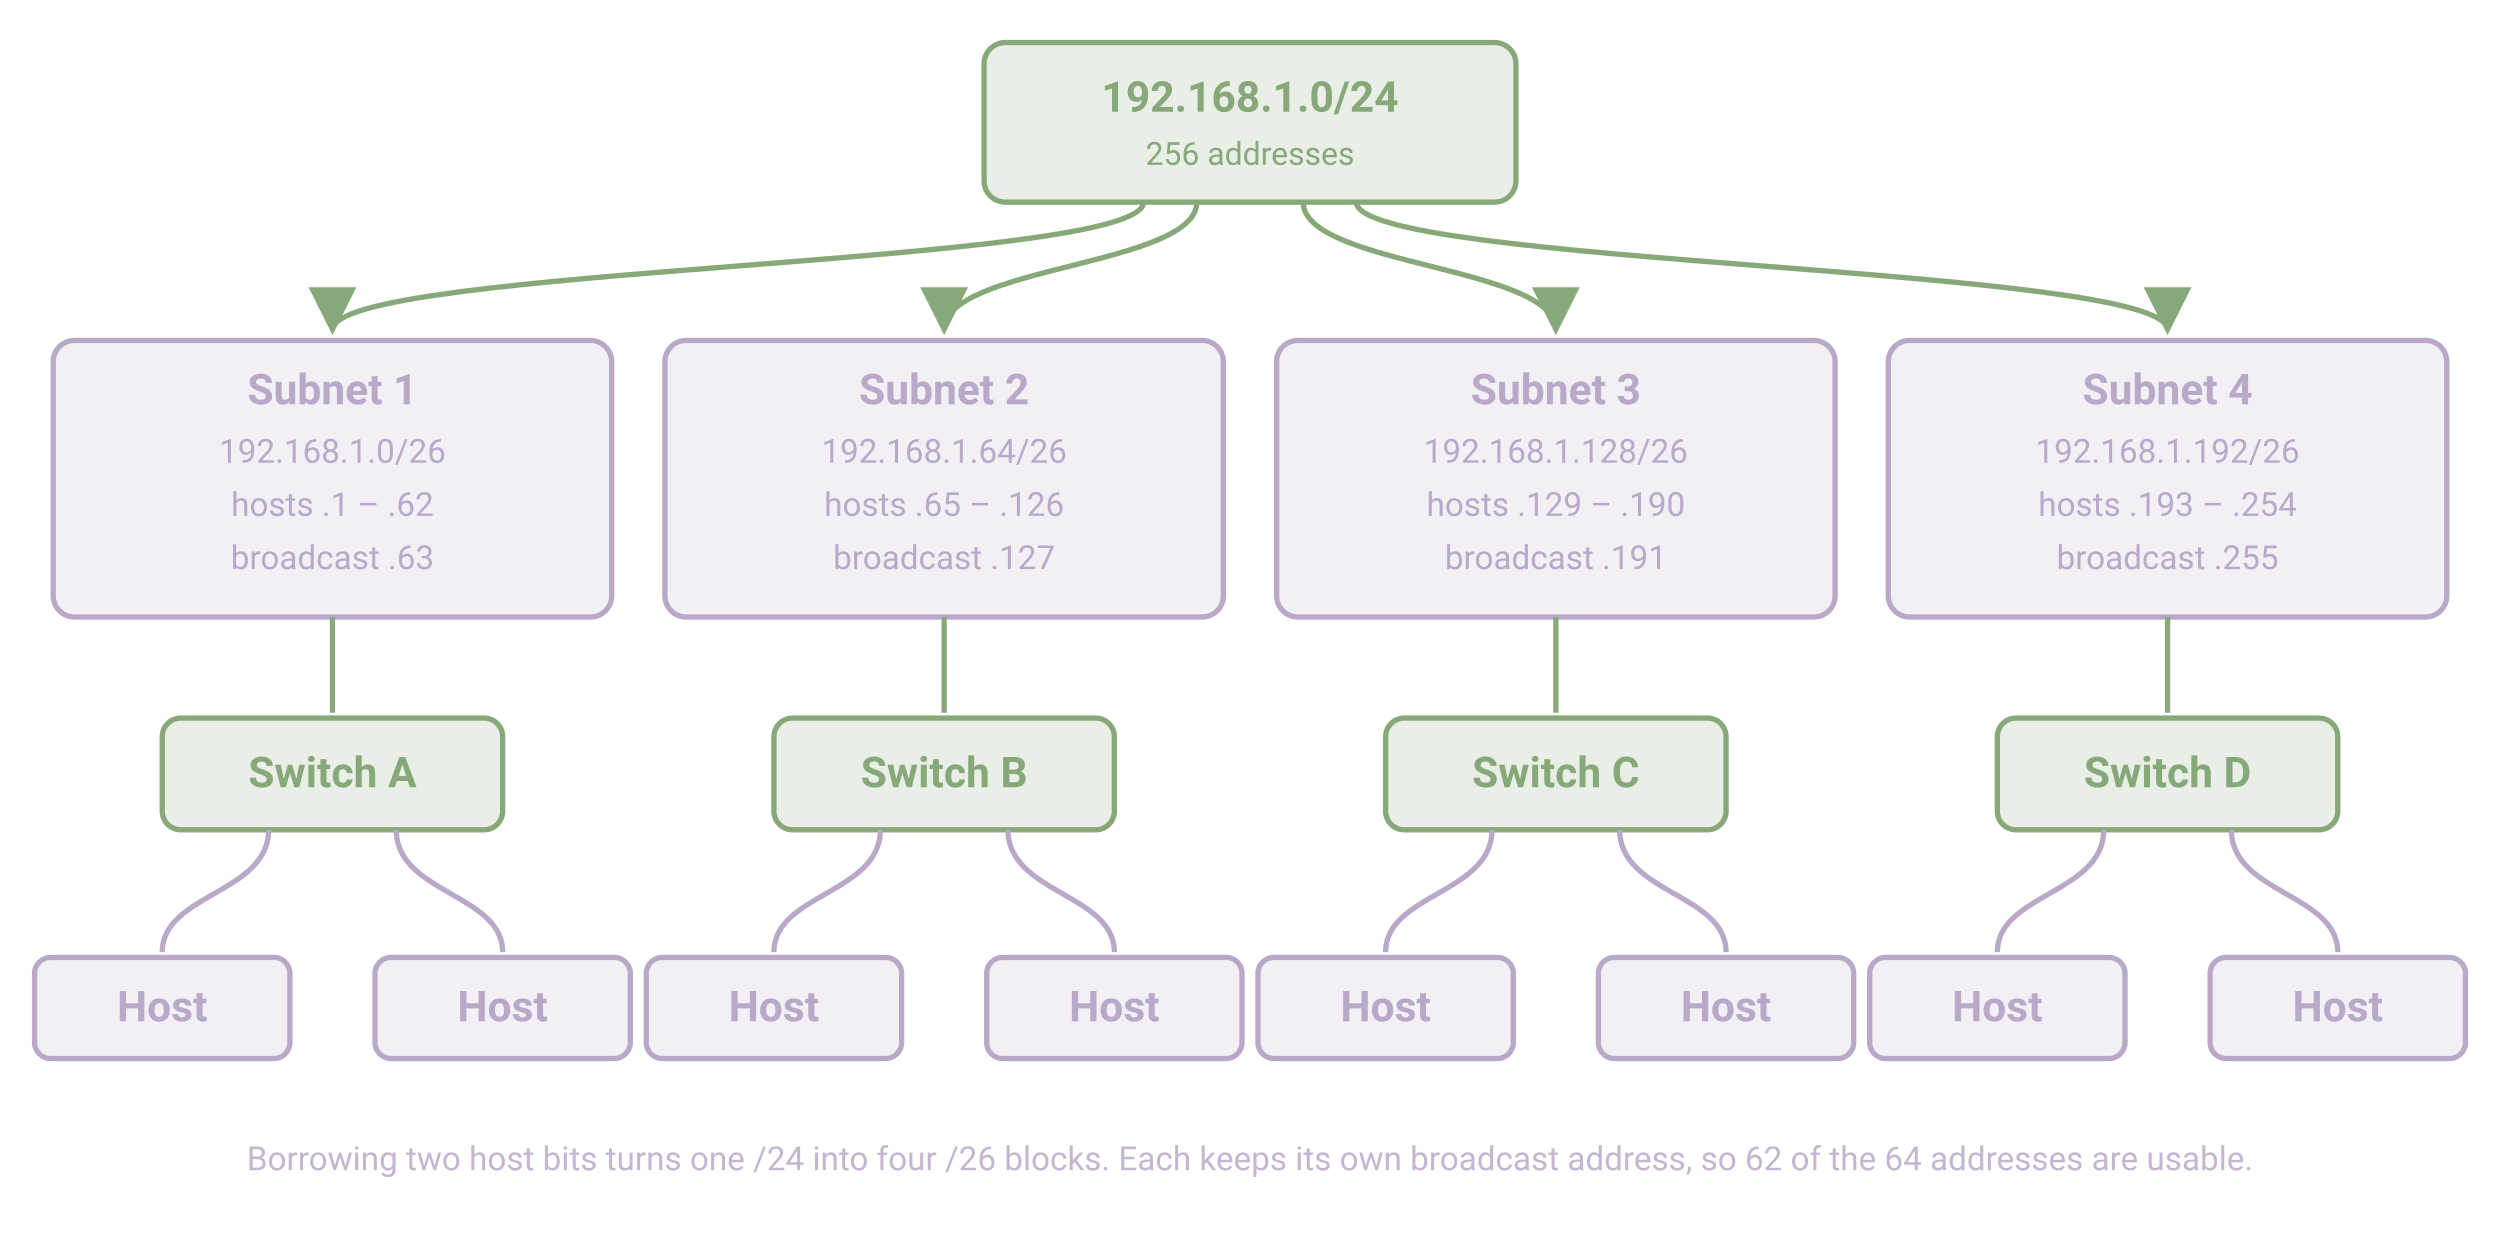
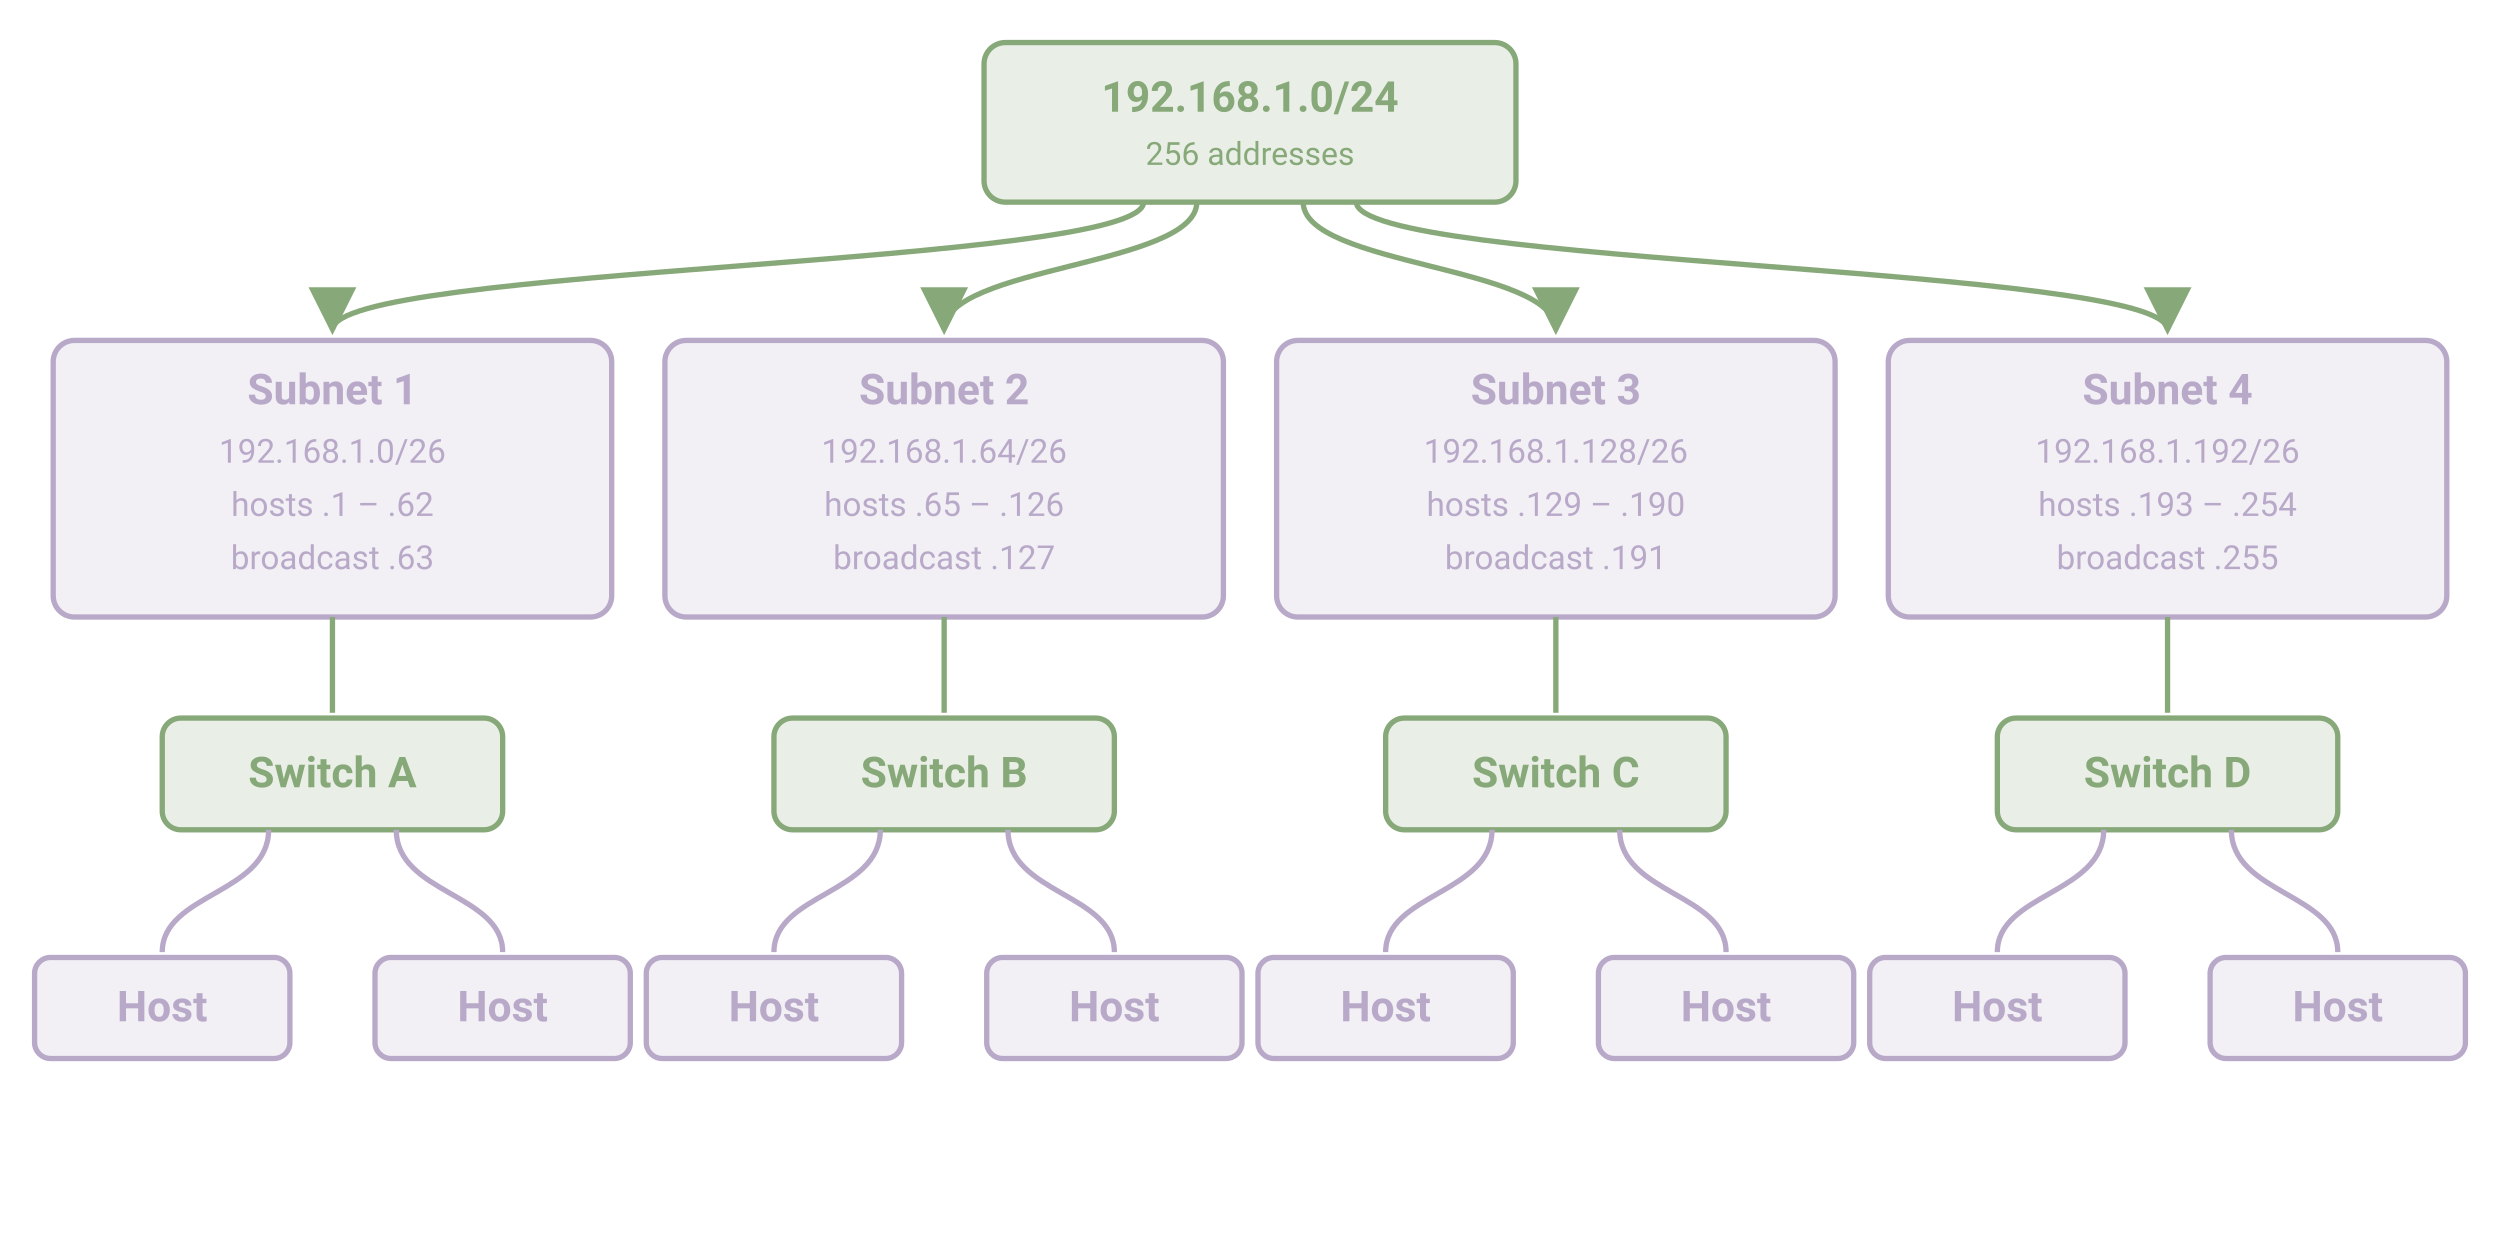
<svg xmlns="http://www.w3.org/2000/svg" width="940" height="470" viewBox="0 0 940 470" role="img" aria-labelledby="t d">
  <defs>
    <marker id="as" markerWidth="9" markerHeight="9" refX="8" refY="4.5" orient="auto">
      <path d="M0,0 L9,4.5 L0,9 Z" fill="#87A878" />
    </marker>
    <marker id="al" markerWidth="9" markerHeight="9" refX="8" refY="4.5" orient="auto">
      <path d="M0,0 L9,4.5 L0,9 Z" fill="#B8A9C9" />
    </marker>
  </defs>
  <style>
 text{font-family:'Segoe UI',system-ui,-apple-system,Roboto,Arial,sans-serif}
 .dev{fill:#87A878;fill-opacity:.18;stroke:#87A878;stroke-width:2}
 .host{fill:#B8A9C9;fill-opacity:.18;stroke:#B8A9C9;stroke-width:2}
 .dim{fill:#B8A9C9;fill-opacity:.07;stroke:#B8A9C9;stroke-width:2;stroke-dasharray:7 5}
 .ext{fill:#B8A9C9;fill-opacity:.07;stroke:#B8A9C9;stroke-width:2;stroke-dasharray:7 5}
 .chip{fill:#87A878;fill-opacity:.12;stroke:none}
 .chipl{fill:#B8A9C9;fill-opacity:.12;stroke:none}
 .nd{font-size:16px;font-weight:600;fill:#87A878}
 .nh{font-size:16px;font-weight:600;fill:#B8A9C9}
 .el{font-size:12px;fill:#87A878}
 .elh{font-size:12px;fill:#B8A9C9}
 .note{font-size:12.5px;fill:#B8A9C9}
 .nt{font-size:13px;font-weight:600;fill:#B8A9C9}
</style>
  <rect class="dev" x="370" y="16" width="200" height="60" rx="8" />
  <text class="nd" x="470" y="42" text-anchor="middle" font-size="16">192.168.1.0/24</text>
  <text class="el" x="470" y="62" text-anchor="middle">256 addresses</text>
  <g stroke="#87A878" stroke-width="2" fill="none" marker-end="url(#as)">
    <path d="M430 76 C430 100 125 100 125 124" />
    <path d="M450 76 C450 100 355 100 355 124" />
    <path d="M490 76 C490 100 585 100 585 124" />
    <path d="M510 76 C510 100 815 100 815 124" />
  </g>
  <g>
    <rect class="host" x="20" y="128" width="210" height="104" rx="8" />
    <rect class="host" x="250" y="128" width="210" height="104" rx="8" />
    <rect class="host" x="480" y="128" width="210" height="104" rx="8" />
    <rect class="host" x="710" y="128" width="210" height="104" rx="8" />
  </g>
  <g text-anchor="middle">
    <text class="nh" x="125" y="152" font-size="14">Subnet 1</text>
    <text class="note" x="125" y="174">192.168.1.0/26</text>
    <text class="note" x="125" y="194">hosts .1 – .62</text>
    <text class="note" x="125" y="214">broadcast .63</text>
    <text class="nh" x="355" y="152" font-size="14">Subnet 2</text>
    <text class="note" x="355" y="174">192.168.1.64/26</text>
    <text class="note" x="355" y="194">hosts .65 – .126</text>
    <text class="note" x="355" y="214">broadcast .127</text>
    <text class="nh" x="585" y="152" font-size="14">Subnet 3</text>
    <text class="note" x="585" y="174">192.168.1.128/26</text>
    <text class="note" x="585" y="194">hosts .129 – .190</text>
    <text class="note" x="585" y="214">broadcast .191</text>
    <text class="nh" x="815" y="152" font-size="14">Subnet 4</text>
    <text class="note" x="815" y="174">192.168.1.192/26</text>
    <text class="note" x="815" y="194">hosts .193 – .254</text>
    <text class="note" x="815" y="214">broadcast .255</text>
  </g>
  <g stroke="#87A878" stroke-width="2">
    <line x1="125" y1="232" x2="125" y2="268" />
    <line x1="355" y1="232" x2="355" y2="268" />
    <line x1="585" y1="232" x2="585" y2="268" />
    <line x1="815" y1="232" x2="815" y2="268" />
  </g>
  <g>
    <rect class="dev" x="61" y="270" width="128" height="42" rx="7" />
    <rect class="dev" x="291" y="270" width="128" height="42" rx="7" />
    <rect class="dev" x="521" y="270" width="128" height="42" rx="7" />
    <rect class="dev" x="751" y="270" width="128" height="42" rx="7" />
  </g>
  <g class="nd" font-size="14" text-anchor="middle">
    <text x="125" y="296">Switch A</text>
    <text x="355" y="296">Switch B</text>
    <text x="585" y="296">Switch C</text>
    <text x="815" y="296">Switch D</text>
  </g>
  <g stroke="#B8A9C9" stroke-width="2" fill="none">
    <path d="M101 312 C101 336 61 336 61 358" />
    <path d="M149 312 C149 336 189 336 189 358" />
    <path d="M331 312 C331 336 291 336 291 358" />
    <path d="M379 312 C379 336 419 336 419 358" />
    <path d="M561 312 C561 336 521 336 521 358" />
    <path d="M609 312 C609 336 649 336 649 358" />
    <path d="M791 312 C791 336 751 336 751 358" />
    <path d="M839 312 C839 336 879 336 879 358" />
  </g>
  <g>
    <rect class="host" x="13" y="360" width="96" height="38" rx="6" />
    <rect class="host" x="141" y="360" width="96" height="38" rx="6" />
    <rect class="host" x="243" y="360" width="96" height="38" rx="6" />
    <rect class="host" x="371" y="360" width="96" height="38" rx="6" />
    <rect class="host" x="473" y="360" width="96" height="38" rx="6" />
    <rect class="host" x="601" y="360" width="96" height="38" rx="6" />
    <rect class="host" x="703" y="360" width="96" height="38" rx="6" />
    <rect class="host" x="831" y="360" width="96" height="38" rx="6" />
  </g>
  <g class="nh" font-size="13" text-anchor="middle">
    <text x="61" y="384">Host</text>
    <text x="189" y="384">Host</text>
    <text x="291" y="384">Host</text>
    <text x="419" y="384">Host</text>
    <text x="521" y="384">Host</text>
    <text x="649" y="384">Host</text>
    <text x="751" y="384">Host</text>
    <text x="879" y="384">Host</text>
  </g>
-   <text class="note" x="470" y="440" text-anchor="middle" fill-opacity=".85">Borrowing two host bits turns one /24 into four /26 blocks. Each keeps its own broadcast address, so 62 of the 64 addresses are usable.</text>
</svg>
